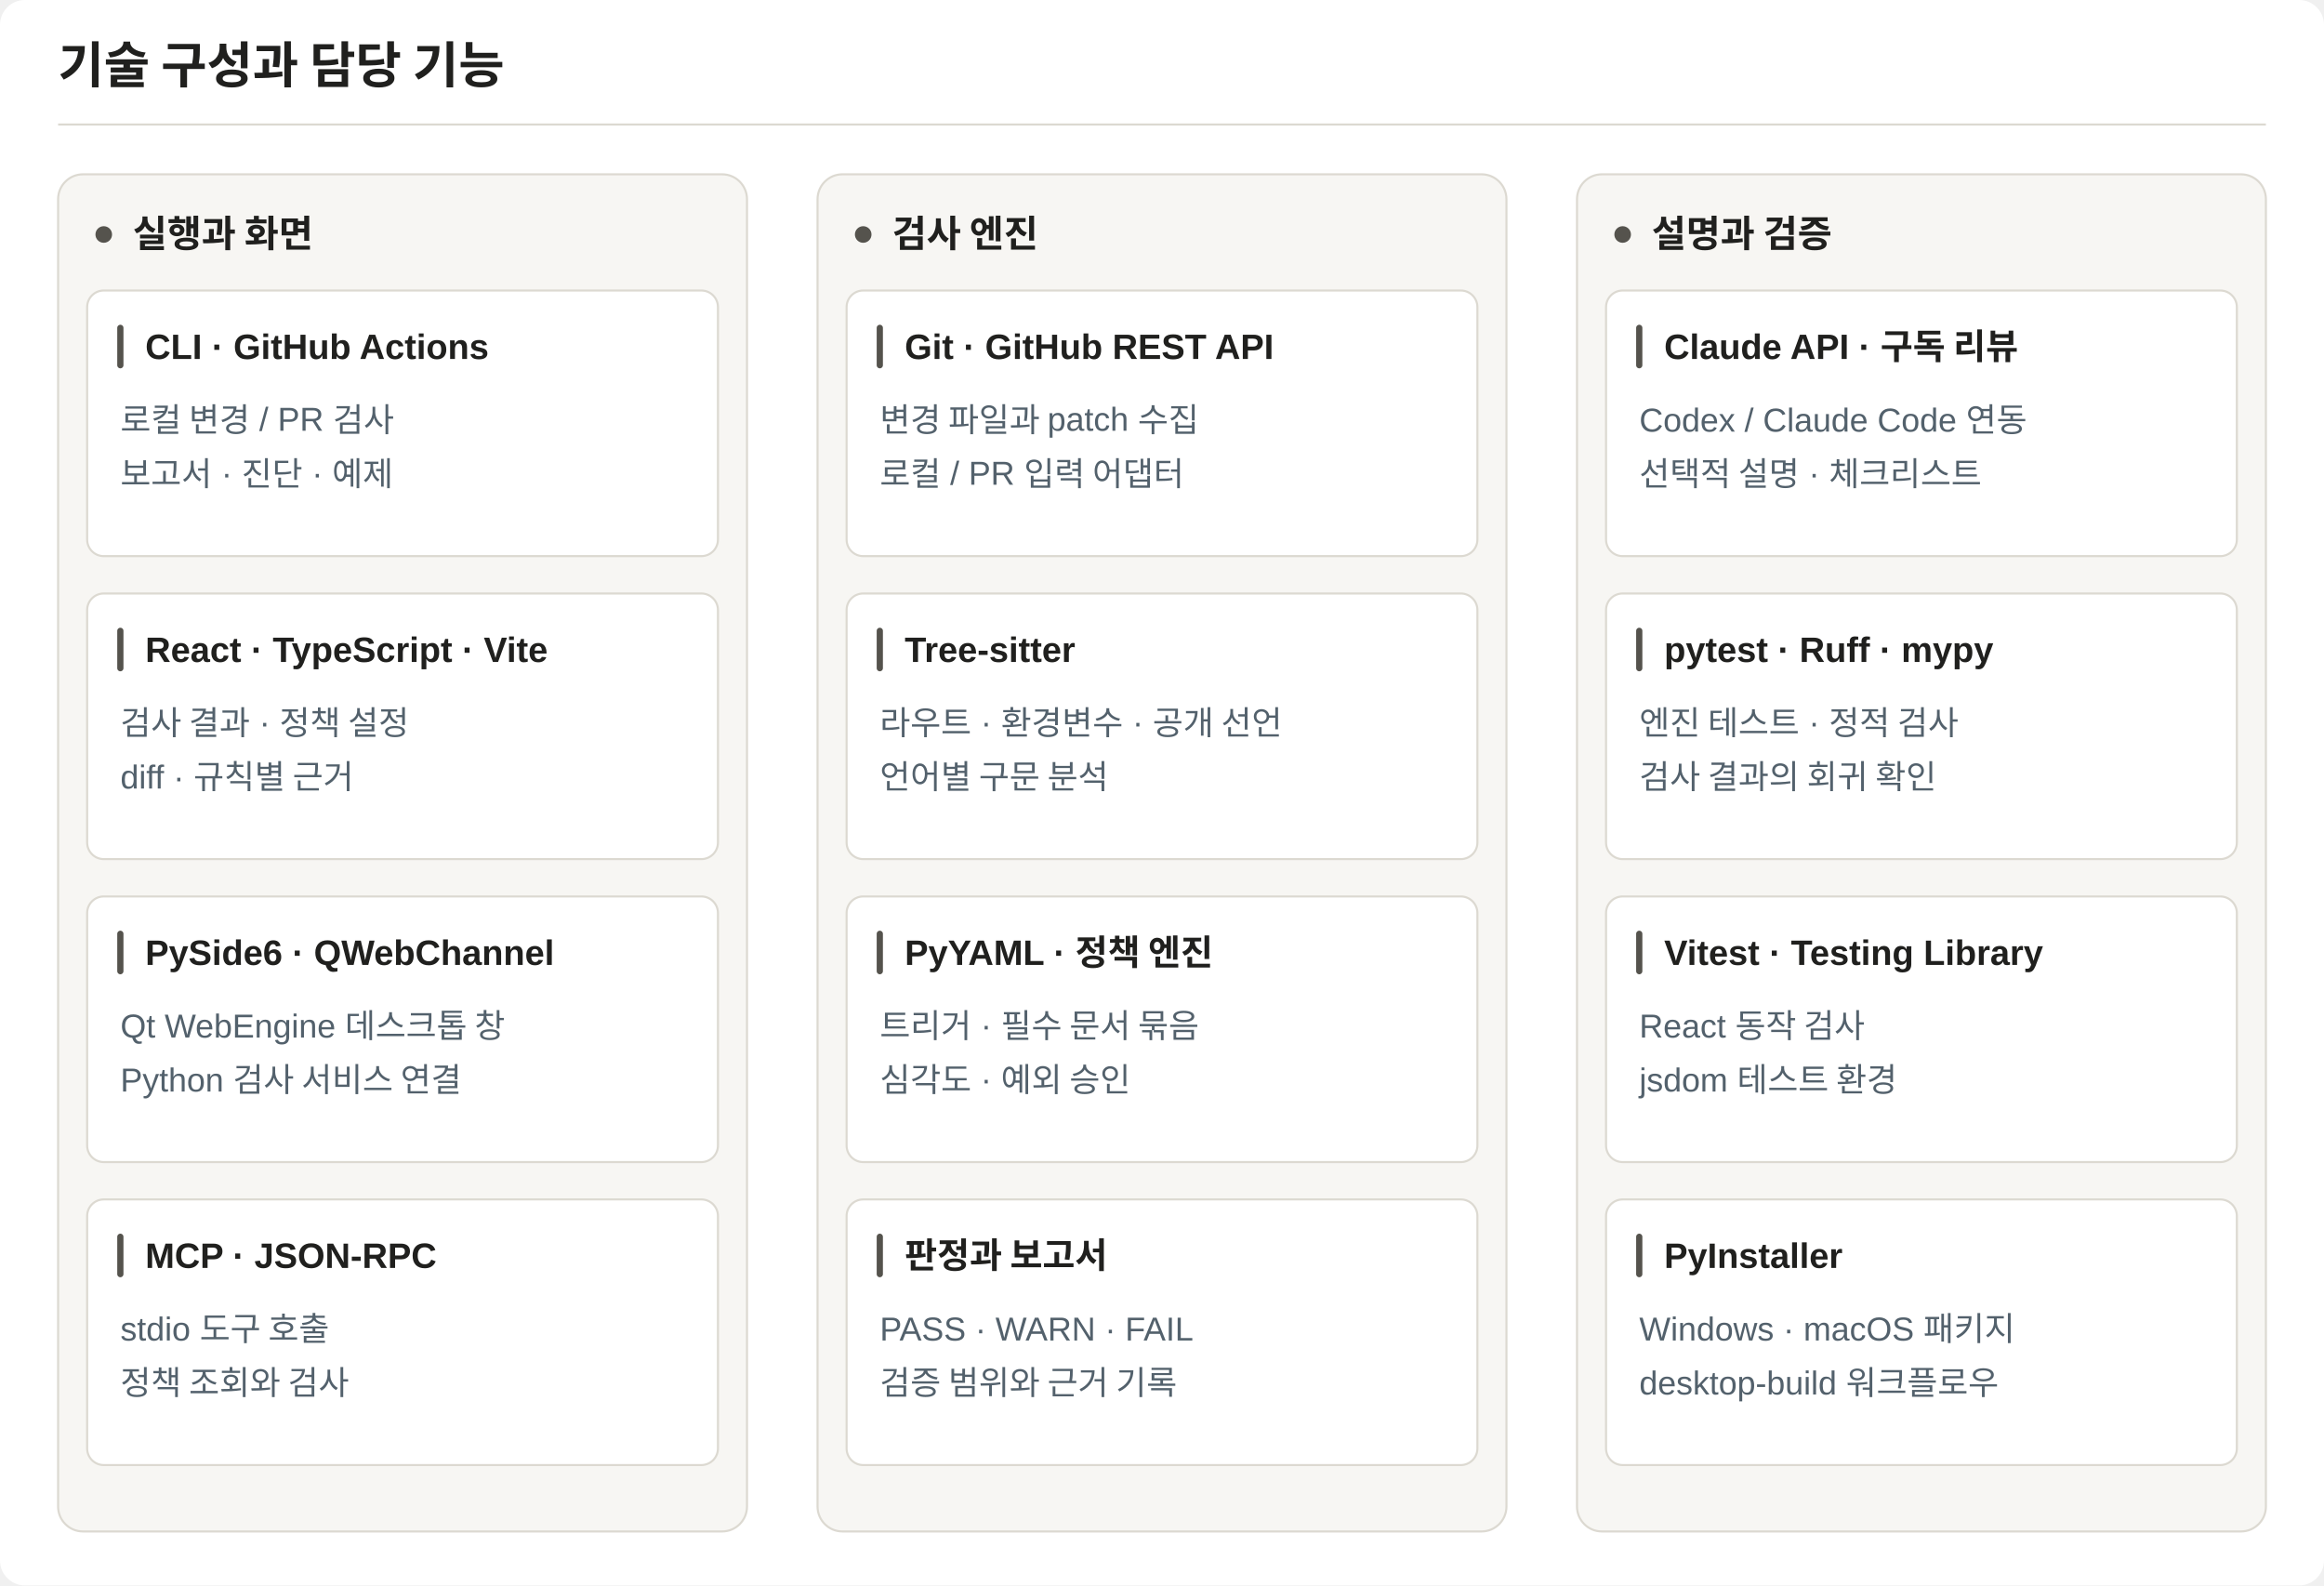
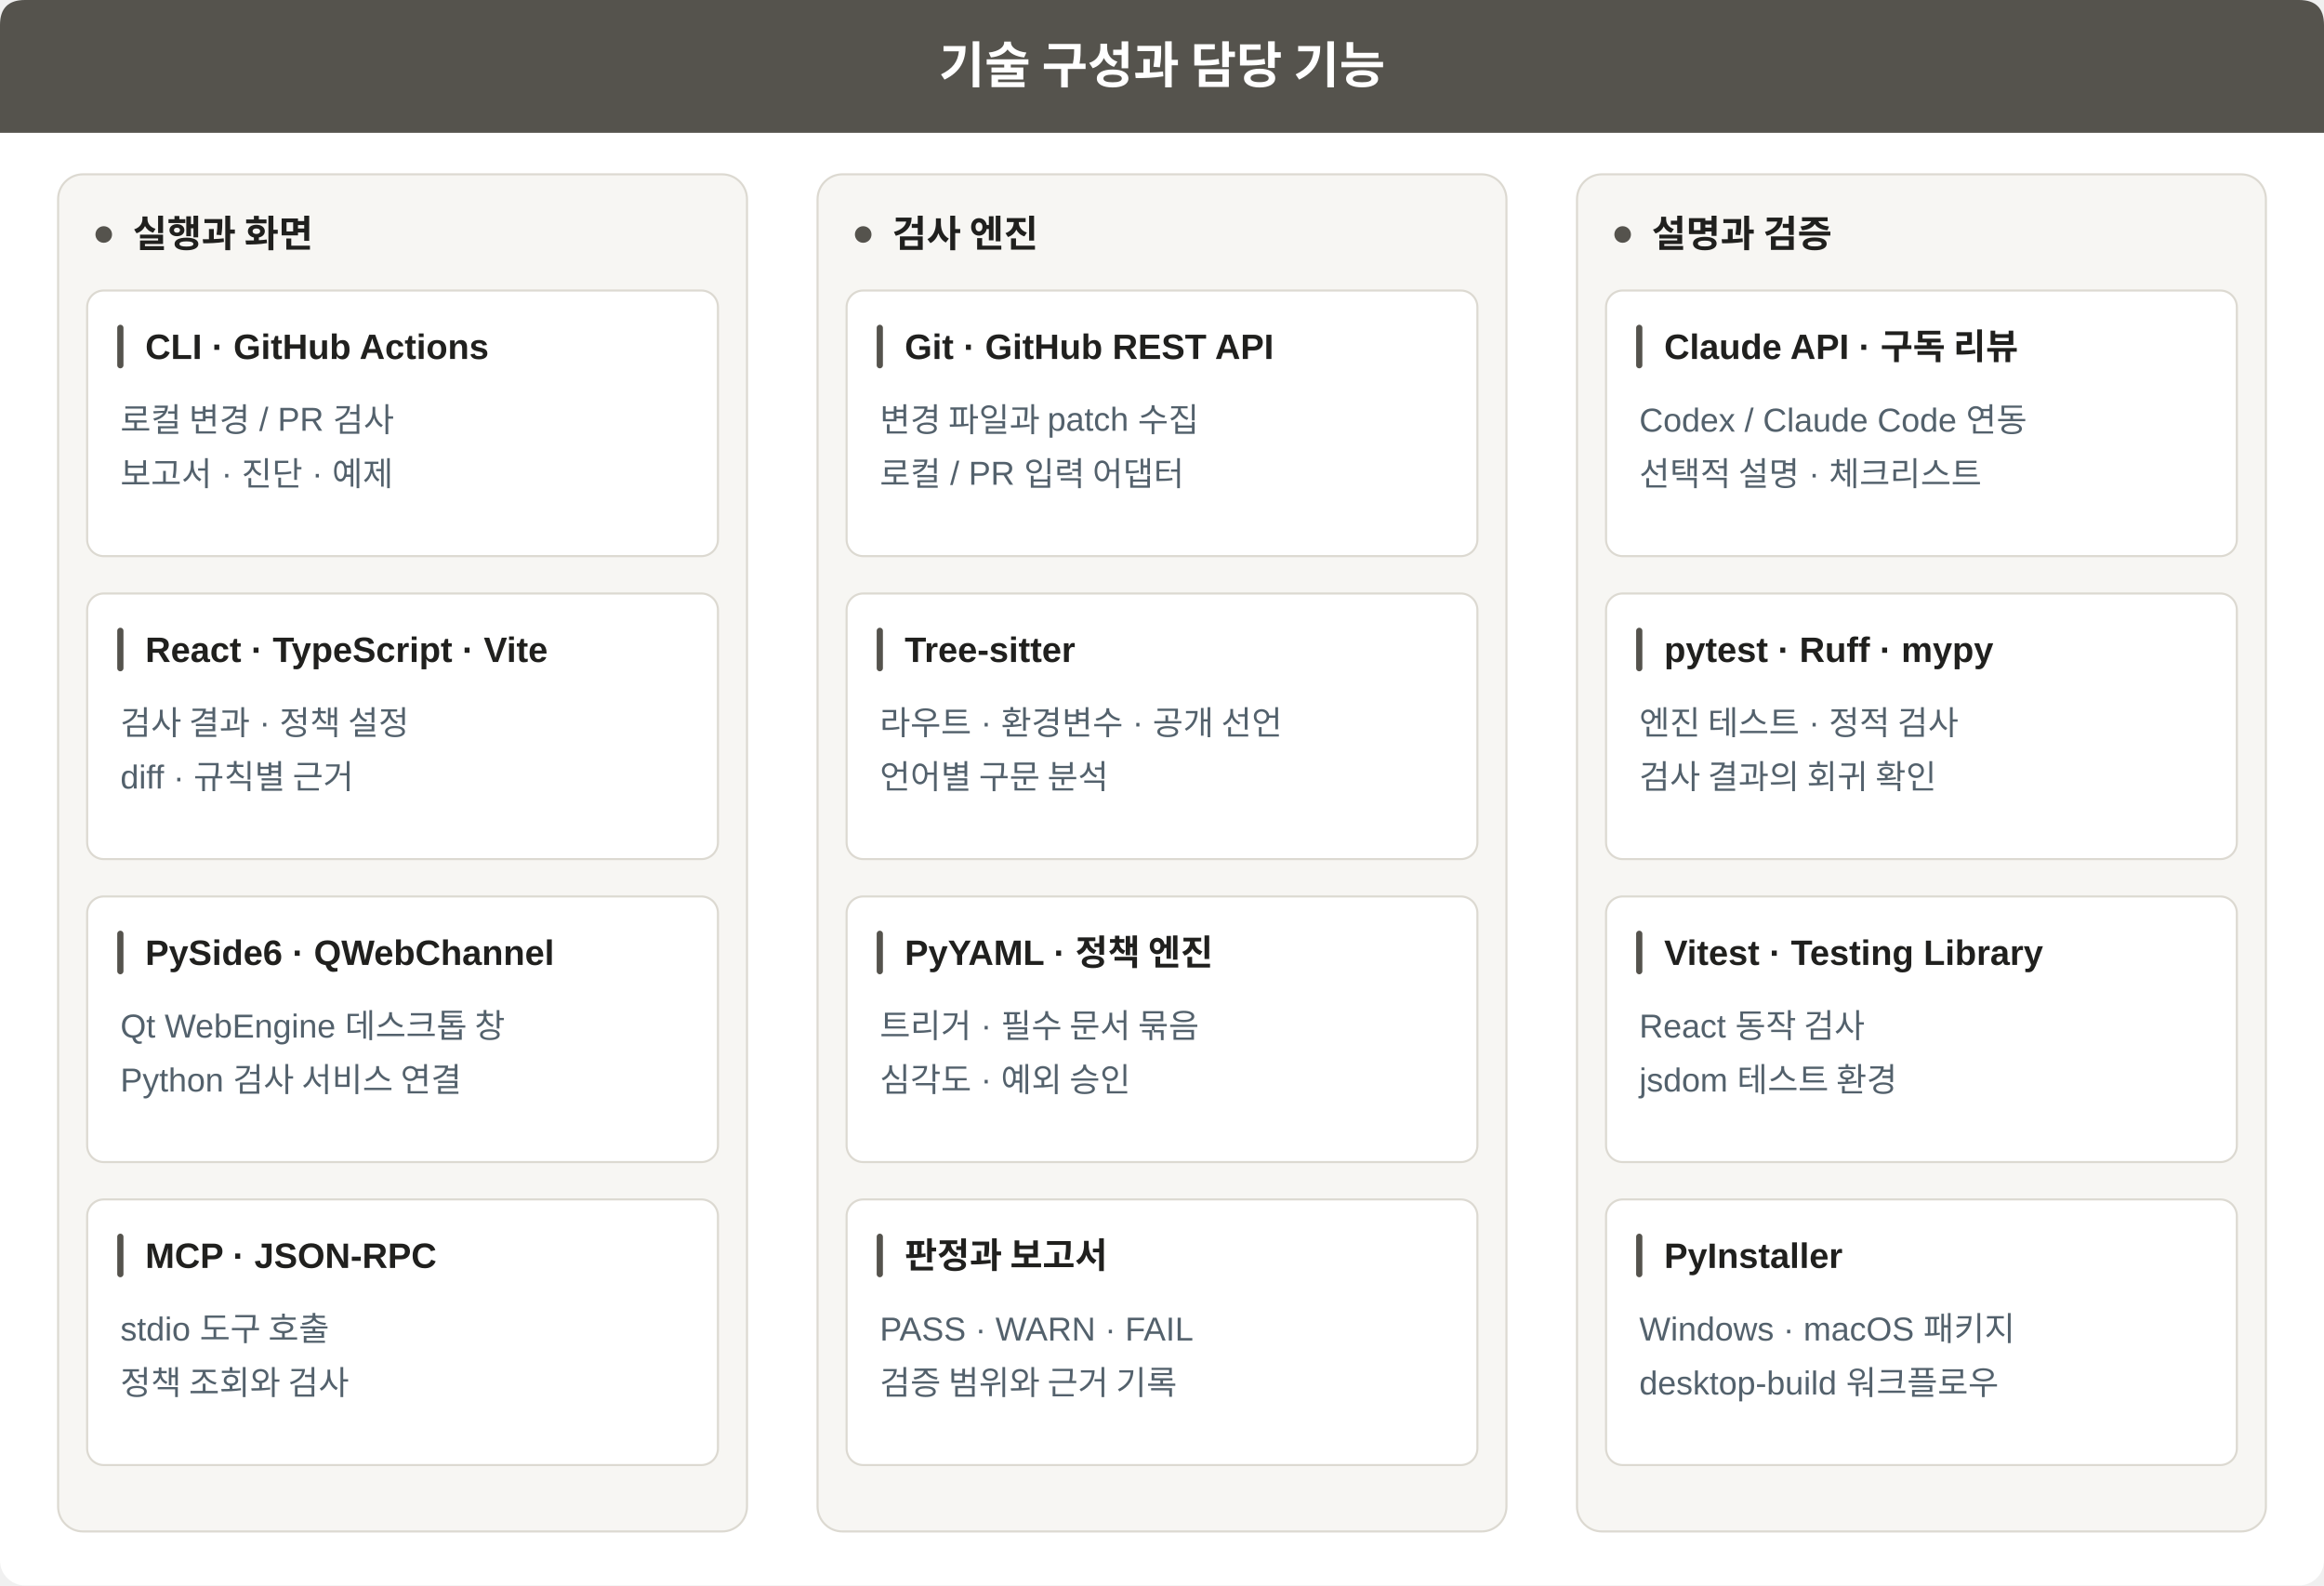
<svg xmlns="http://www.w3.org/2000/svg" width="1120" height="764" viewBox="0 0 1120 764" role="img" aria-labelledby="title desc" font-family="Segoe UI, Malgun Gothic, Arial, sans-serif">
  <rect width="1120" height="764" rx="12" fill="#FFFFFF" />
-   <text x="28" y="40" font-size="24" font-weight="600" fill="#20201E">기술 구성과 담당 기능</text>
-   <path d="M28 60 H1092" stroke="#DCD9D1" />
+   <path d="M12 0 H1108 Q1120 0 1120 12 V64 H0 V12 Q0 0 12 0 Z" fill="#55534D" />
+   <text x="560" text-anchor="middle" y="40" font-size="24" font-weight="600" fill="#FFFFFF">기술 구성과 담당 기능</text>
  <rect x="28" y="84" width="332" height="654" rx="12" fill="#F0EEE8" fill-opacity="0.5" stroke="#DCD9D1" />
  <circle cx="50" cy="113" r="4" fill="#55534D" />
  <text x="64" y="119" font-size="18" font-weight="600" fill="#20201E">실행과 화면</text>
  <g>
    <rect x="42" y="140" width="304" height="128" rx="8" fill="#FFFFFF" stroke="#DCD9D1" />
    <path d="M58 158 v18" stroke="#55534D" stroke-width="3" stroke-linecap="round" />
    <text x="70" y="173" font-size="17" font-weight="600" fill="#20201E">CLI · GitHub Actions</text>
    <text x="58" y="208" font-size="16" fill="#53616C">로컬 변경 / PR 검사</text>
    <text x="58" y="234" font-size="16" fill="#53616C">보고서 · 진단 · 예제</text>
  </g>
  <g>
    <rect x="42" y="286" width="304" height="128" rx="8" fill="#FFFFFF" stroke="#DCD9D1" />
    <path d="M58 304 v18" stroke="#55534D" stroke-width="3" stroke-linecap="round" />
    <text x="70" y="319" font-size="17" font-weight="600" fill="#20201E">React · TypeScript · Vite</text>
    <text x="58" y="354" font-size="16" fill="#53616C">검사 결과 · 정책 설정</text>
    <text x="58" y="380" font-size="16" fill="#53616C">diff · 규칙별 근거</text>
  </g>
  <g>
    <rect x="42" y="432" width="304" height="128" rx="8" fill="#FFFFFF" stroke="#DCD9D1" />
    <path d="M58 450 v18" stroke="#55534D" stroke-width="3" stroke-linecap="round" />
    <text x="70" y="465" font-size="17" font-weight="600" fill="#20201E">PySide6 · QWebChannel</text>
    <text x="58" y="500" font-size="16" fill="#53616C">Qt WebEngine 데스크톱 창</text>
    <text x="58" y="526" font-size="16" fill="#53616C">Python 검사 서비스 연결</text>
  </g>
  <g>
    <rect x="42" y="578" width="304" height="128" rx="8" fill="#FFFFFF" stroke="#DCD9D1" />
    <path d="M58 596 v18" stroke="#55534D" stroke-width="3" stroke-linecap="round" />
    <text x="70" y="611" font-size="17" font-weight="600" fill="#20201E">MCP · JSON-RPC</text>
    <text x="58" y="646" font-size="16" fill="#53616C">stdio 도구 호출</text>
    <text x="58" y="672" font-size="16" fill="#53616C">정책 조회와 검사</text>
  </g>
  <rect x="394" y="84" width="332" height="654" rx="12" fill="#F0EEE8" fill-opacity="0.5" stroke="#DCD9D1" />
  <circle cx="416" cy="113" r="4" fill="#55534D" />
  <text x="430" y="119" font-size="18" font-weight="600" fill="#20201E">검사 엔진</text>
  <g>
    <rect x="408" y="140" width="304" height="128" rx="8" fill="#FFFFFF" stroke="#DCD9D1" />
    <path d="M424 158 v18" stroke="#55534D" stroke-width="3" stroke-linecap="round" />
    <text x="436" y="173" font-size="17" font-weight="600" fill="#20201E">Git · GitHub REST API</text>
    <text x="424" y="208" font-size="16" fill="#53616C">변경 파일과 patch 수집</text>
    <text x="424" y="234" font-size="16" fill="#53616C">로컬 / PR 입력 어댑터</text>
  </g>
  <g>
    <rect x="408" y="286" width="304" height="128" rx="8" fill="#FFFFFF" stroke="#DCD9D1" />
    <path d="M424 304 v18" stroke="#55534D" stroke-width="3" stroke-linecap="round" />
    <text x="436" y="319" font-size="17" font-weight="600" fill="#20201E">Tree-sitter</text>
    <text x="424" y="354" font-size="16" fill="#53616C">라우트 · 환경변수 · 공개 선언</text>
    <text x="424" y="380" font-size="16" fill="#53616C">언어별 구문 분석</text>
  </g>
  <g>
    <rect x="408" y="432" width="304" height="128" rx="8" fill="#FFFFFF" stroke="#DCD9D1" />
    <path d="M424 450 v18" stroke="#55534D" stroke-width="3" stroke-linecap="round" />
    <text x="436" y="465" font-size="17" font-weight="600" fill="#20201E">PyYAML · 정책 엔진</text>
    <text x="424" y="500" font-size="16" fill="#53616C">트리거 · 필수 문서 묶음</text>
    <text x="424" y="526" font-size="16" fill="#53616C">심각도 · 예외 승인</text>
  </g>
  <g>
    <rect x="408" y="578" width="304" height="128" rx="8" fill="#FFFFFF" stroke="#DCD9D1" />
    <path d="M424 596 v18" stroke="#55534D" stroke-width="3" stroke-linecap="round" />
    <text x="436" y="611" font-size="17" font-weight="600" fill="#20201E">판정과 보고서</text>
    <text x="424" y="646" font-size="16" fill="#53616C">PASS · WARN · FAIL</text>
    <text x="424" y="672" font-size="16" fill="#53616C">검증 범위와 근거 기록</text>
  </g>
  <rect x="760" y="84" width="332" height="654" rx="12" fill="#F0EEE8" fill-opacity="0.5" stroke="#DCD9D1" />
  <circle cx="782" cy="113" r="4" fill="#55534D" />
  <text x="796" y="119" font-size="18" font-weight="600" fill="#20201E">설명과 검증</text>
  <g>
    <rect x="774" y="140" width="304" height="128" rx="8" fill="#FFFFFF" stroke="#DCD9D1" />
    <path d="M790 158 v18" stroke="#55534D" stroke-width="3" stroke-linecap="round" />
    <text x="802" y="173" font-size="17" font-weight="600" fill="#20201E">Claude API · 구독 리뷰</text>
    <text x="790" y="208" font-size="16" fill="#53616C">Codex / Claude Code 연동</text>
    <text x="790" y="234" font-size="16" fill="#53616C">선택적 설명 · 체크리스트</text>
  </g>
  <g>
    <rect x="774" y="286" width="304" height="128" rx="8" fill="#FFFFFF" stroke="#DCD9D1" />
    <path d="M790 304 v18" stroke="#55534D" stroke-width="3" stroke-linecap="round" />
    <text x="802" y="319" font-size="17" font-weight="600" fill="#20201E">pytest · Ruff · mypy</text>
    <text x="790" y="354" font-size="16" fill="#53616C">엔진 테스트 · 정적 검사</text>
    <text x="790" y="380" font-size="16" fill="#53616C">검사 결과의 회귀 확인</text>
  </g>
  <g>
    <rect x="774" y="432" width="304" height="128" rx="8" fill="#FFFFFF" stroke="#DCD9D1" />
    <path d="M790 450 v18" stroke="#55534D" stroke-width="3" stroke-linecap="round" />
    <text x="802" y="465" font-size="17" font-weight="600" fill="#20201E">Vitest · Testing Library</text>
    <text x="790" y="500" font-size="16" fill="#53616C">React 동작 검사</text>
    <text x="790" y="526" font-size="16" fill="#53616C">jsdom 테스트 환경</text>
  </g>
  <g>
    <rect x="774" y="578" width="304" height="128" rx="8" fill="#FFFFFF" stroke="#DCD9D1" />
    <path d="M790 596 v18" stroke="#55534D" stroke-width="3" stroke-linecap="round" />
    <text x="802" y="611" font-size="17" font-weight="600" fill="#20201E">PyInstaller</text>
    <text x="790" y="646" font-size="16" fill="#53616C">Windows · macOS 패키지</text>
    <text x="790" y="672" font-size="16" fill="#53616C">desktop-build 워크플로우</text>
  </g>
</svg>
